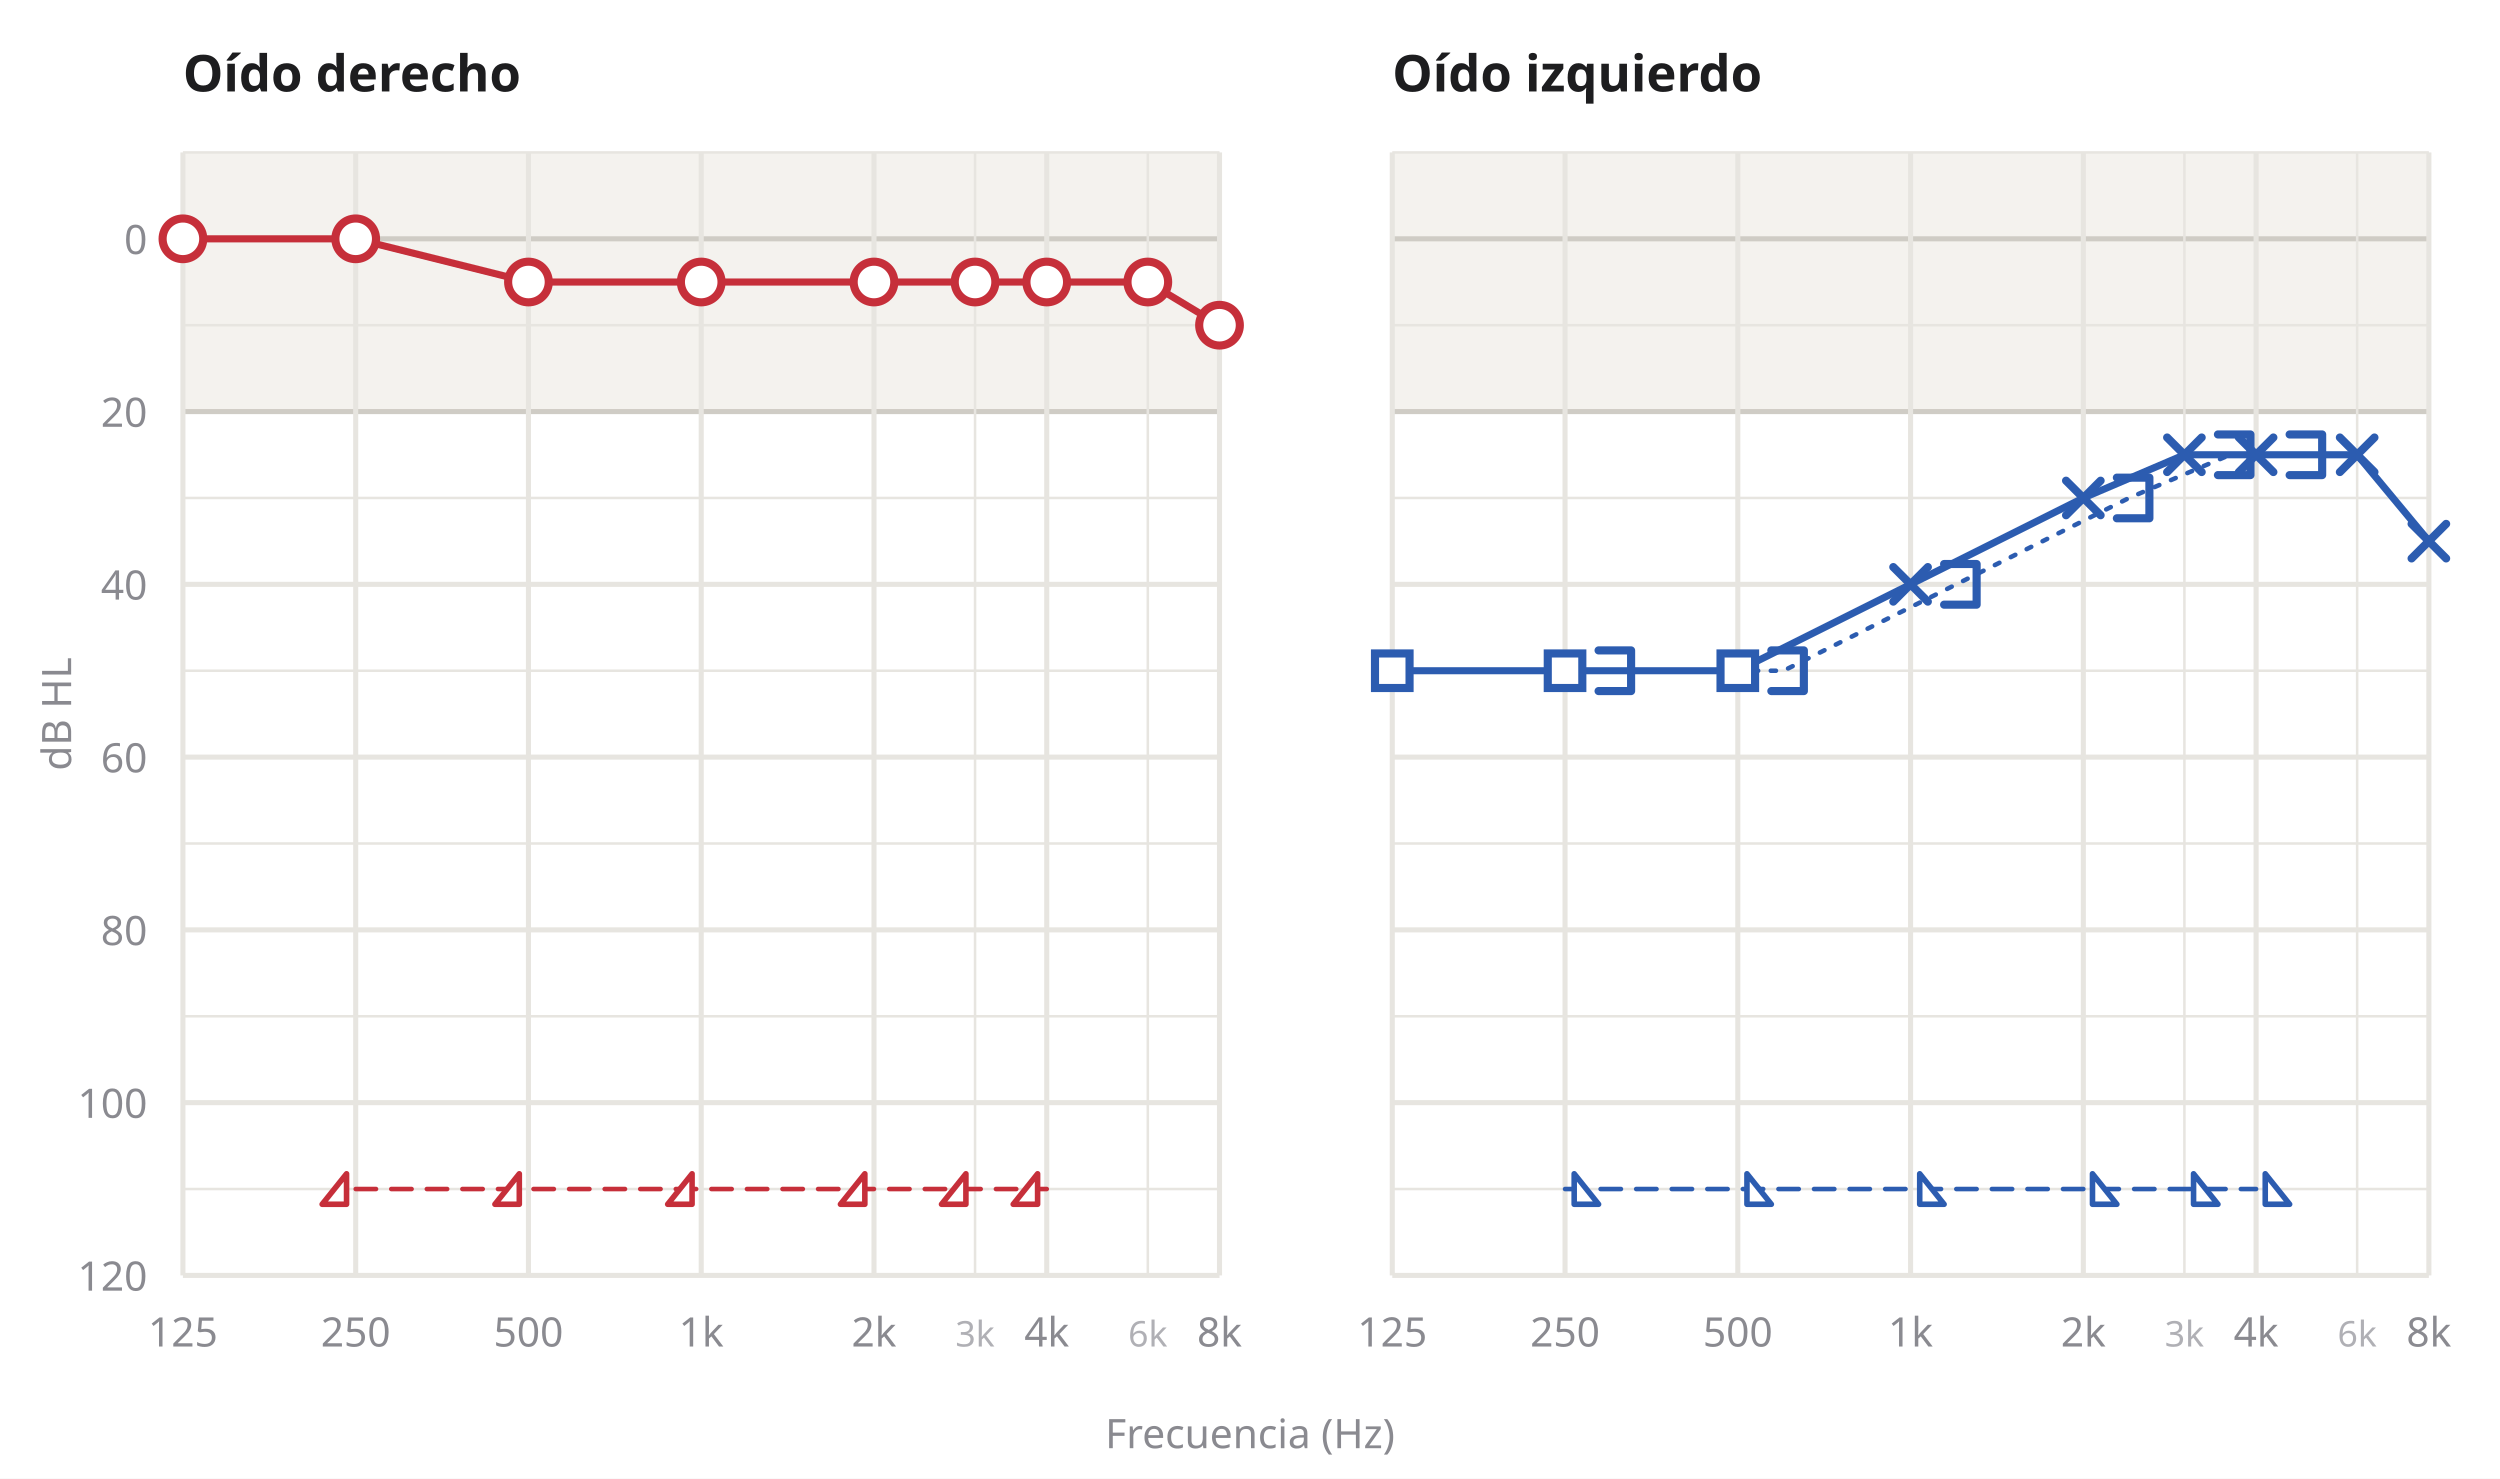
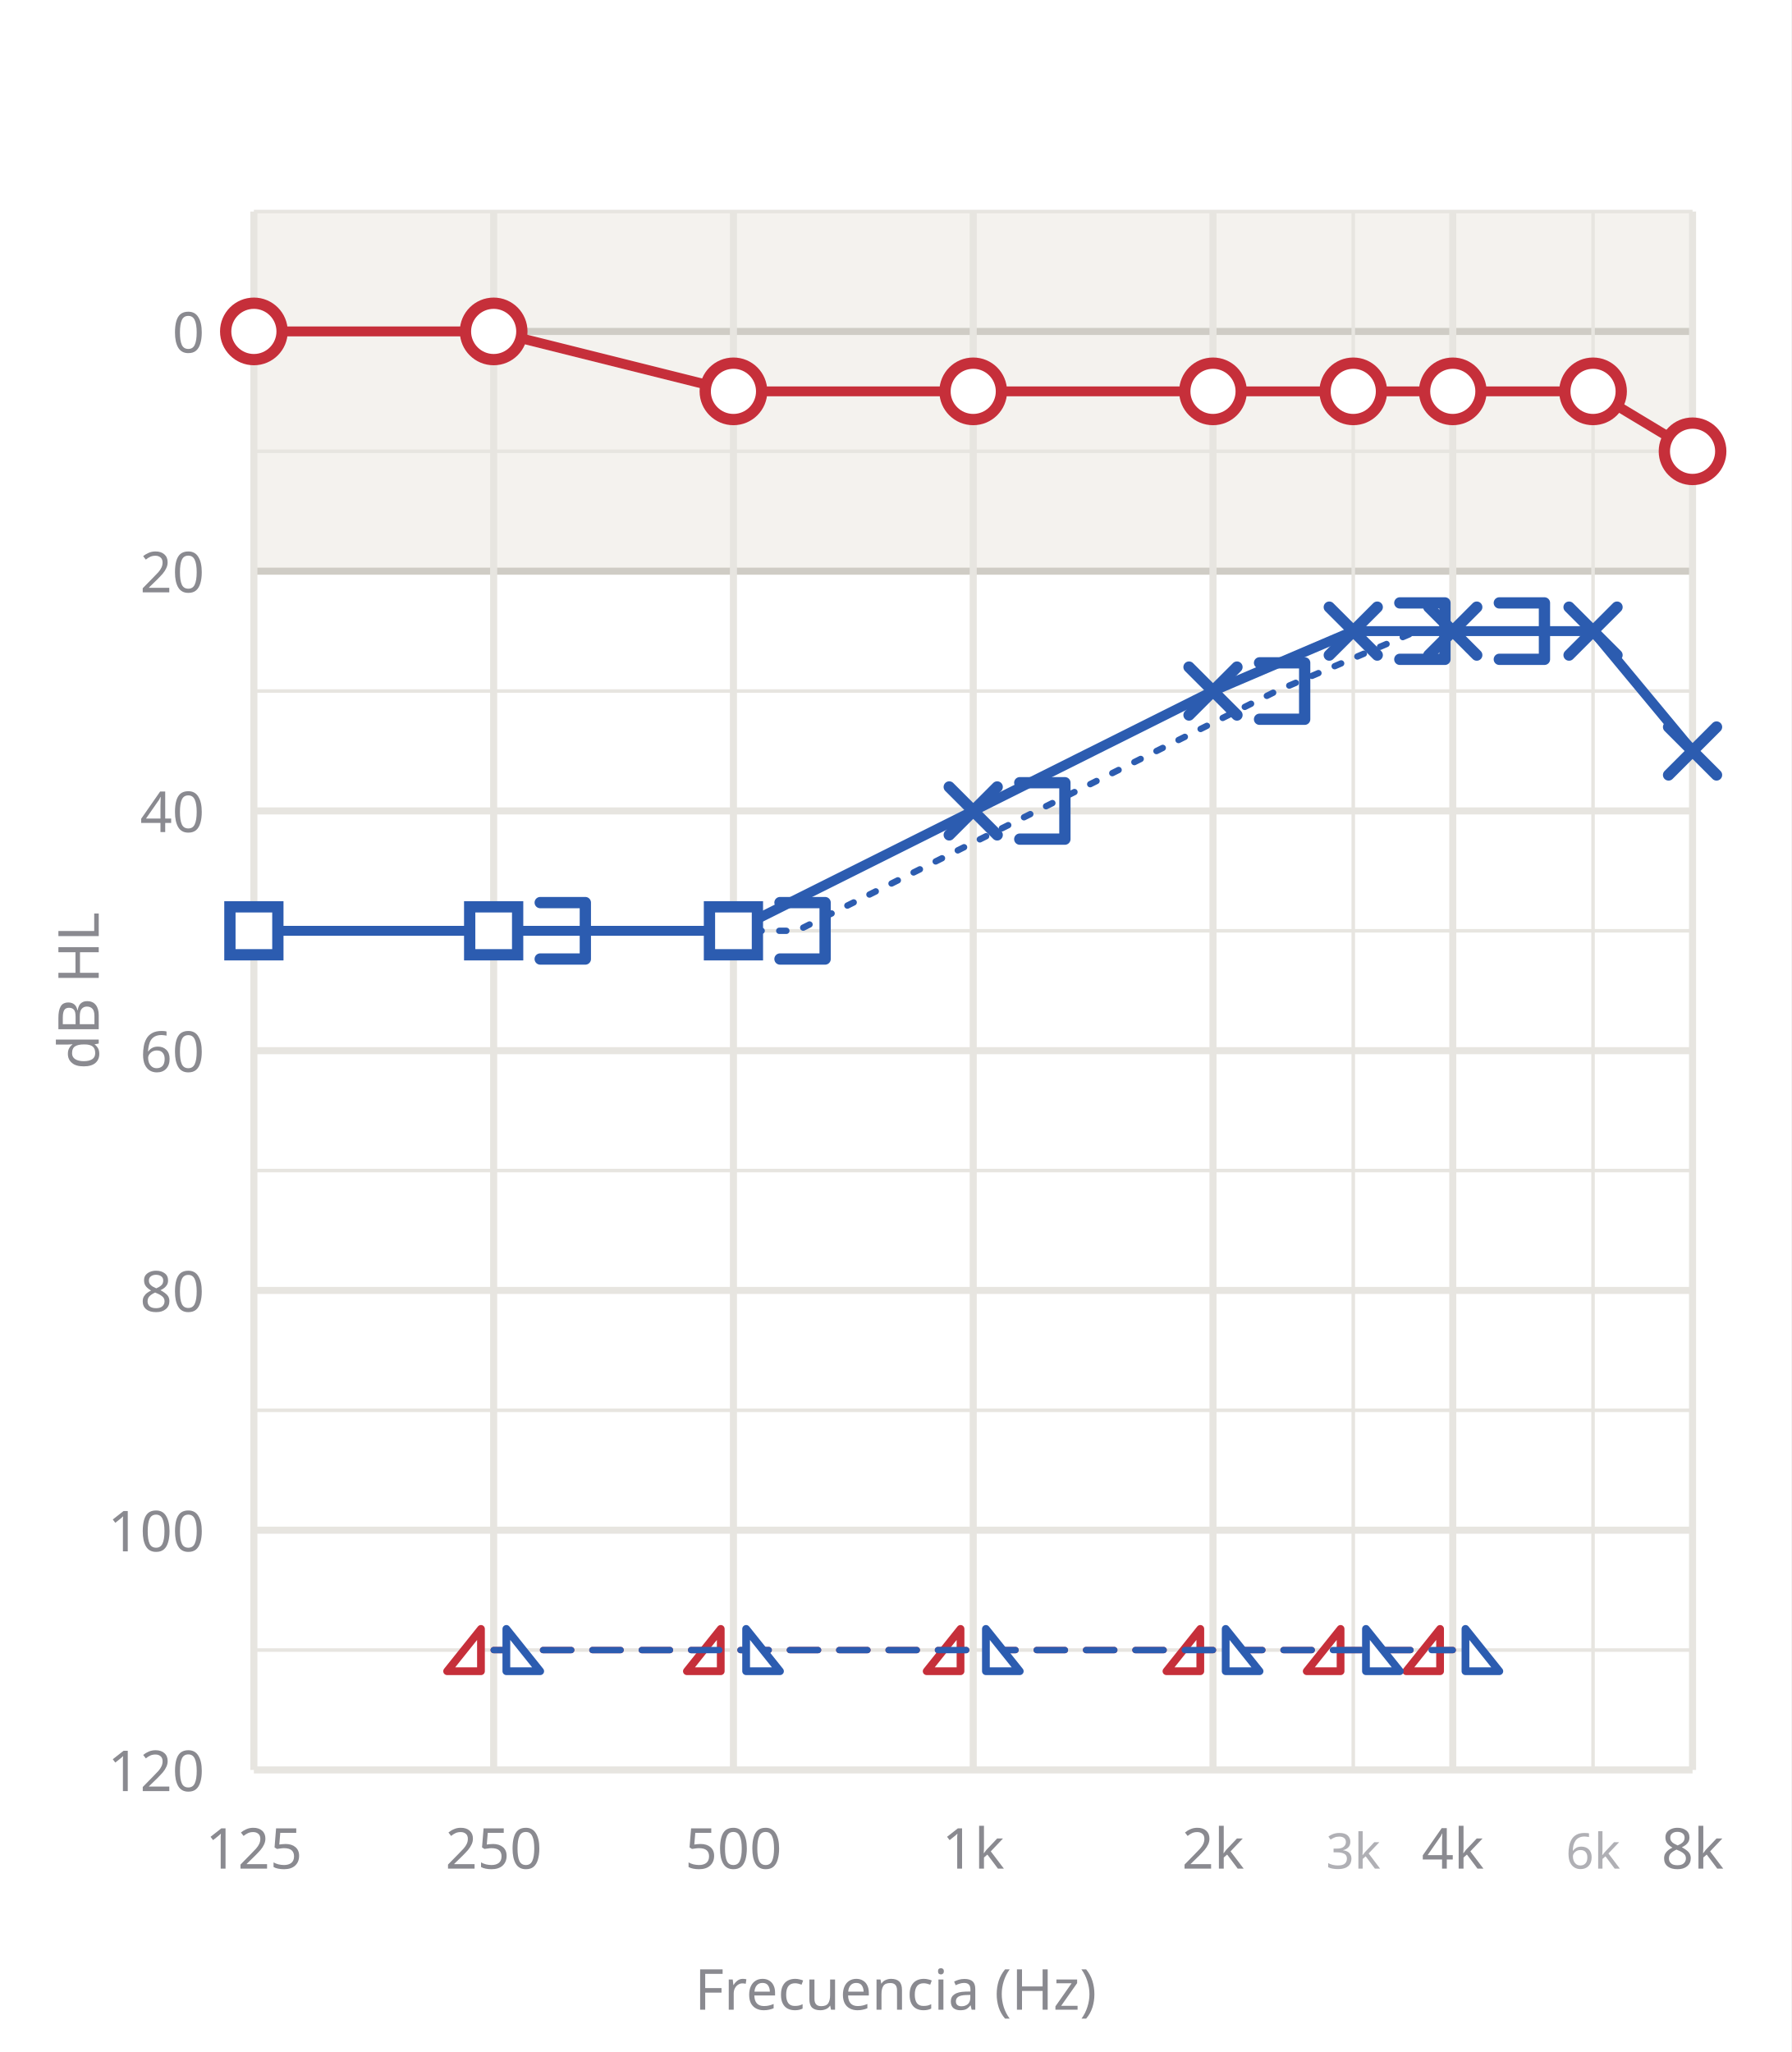
- <svg xmlns="http://www.w3.org/2000/svg" viewBox="0 0 492 291" width="492" height="291" font-family="'Plus Jakarta Sans', sans-serif">
+ <svg xmlns="http://www.w3.org/2000/svg" viewBox="0 0 254 291" width="254" height="291" font-family="'Plus Jakarta Sans', sans-serif">
  <rect width="100%" height="100%" fill="#ffffff" />
  <rect x="36" y="30" width="204" height="51" fill="#f4f2ee" stroke="none" stroke-width="0" />
  <line x1="36" y1="30" x2="240" y2="30" stroke="#e7e5e0" stroke-width="0.5" />
  <line x1="36" y1="47" x2="240" y2="47" stroke="#cfccc5" stroke-width="1" />
  <text x="29" y="50" font-size="8" fill="#8a8a90" text-anchor="end" font-weight="400">0</text>
  <line x1="36" y1="64" x2="240" y2="64" stroke="#e7e5e0" stroke-width="0.5" />
  <line x1="36" y1="81" x2="240" y2="81" stroke="#cfccc5" stroke-width="1" />
  <text x="29" y="84" font-size="8" fill="#8a8a90" text-anchor="end" font-weight="400">20</text>
  <line x1="36" y1="98" x2="240" y2="98" stroke="#e7e5e0" stroke-width="0.5" />
  <line x1="36" y1="115" x2="240" y2="115" stroke="#e7e5e0" stroke-width="1" />
  <text x="29" y="118" font-size="8" fill="#8a8a90" text-anchor="end" font-weight="400">40</text>
  <line x1="36" y1="132" x2="240" y2="132" stroke="#e7e5e0" stroke-width="0.5" />
  <line x1="36" y1="149" x2="240" y2="149" stroke="#e7e5e0" stroke-width="1" />
  <text x="29" y="152" font-size="8" fill="#8a8a90" text-anchor="end" font-weight="400">60</text>
  <line x1="36" y1="166" x2="240" y2="166" stroke="#e7e5e0" stroke-width="0.5" />
  <line x1="36" y1="183" x2="240" y2="183" stroke="#e7e5e0" stroke-width="1" />
  <text x="29" y="186" font-size="8" fill="#8a8a90" text-anchor="end" font-weight="400">80</text>
  <line x1="36" y1="200" x2="240" y2="200" stroke="#e7e5e0" stroke-width="0.5" />
  <line x1="36" y1="217" x2="240" y2="217" stroke="#e7e5e0" stroke-width="1" />
  <text x="29" y="220" font-size="8" fill="#8a8a90" text-anchor="end" font-weight="400">100</text>
  <line x1="36" y1="234" x2="240" y2="234" stroke="#e7e5e0" stroke-width="0.5" />
  <line x1="36" y1="251" x2="240" y2="251" stroke="#e7e5e0" stroke-width="1" />
  <text x="29" y="254" font-size="8" fill="#8a8a90" text-anchor="end" font-weight="400">120</text>
  <line x1="36" y1="30" x2="36" y2="251" stroke="#e7e5e0" stroke-width="1" />
  <text x="36" y="265" font-size="8" fill="#8a8a90" text-anchor="middle" font-weight="400">125</text>
  <line x1="70" y1="30" x2="70" y2="251" stroke="#e7e5e0" stroke-width="1" />
  <text x="70" y="265" font-size="8" fill="#8a8a90" text-anchor="middle" font-weight="400">250</text>
  <line x1="104" y1="30" x2="104" y2="251" stroke="#e7e5e0" stroke-width="1" />
  <text x="104" y="265" font-size="8" fill="#8a8a90" text-anchor="middle" font-weight="400">500</text>
  <line x1="138" y1="30" x2="138" y2="251" stroke="#e7e5e0" stroke-width="1" />
  <text x="138" y="265" font-size="8" fill="#8a8a90" text-anchor="middle" font-weight="400">1k</text>
  <line x1="172" y1="30" x2="172" y2="251" stroke="#e7e5e0" stroke-width="1" />
  <text x="172" y="265" font-size="8" fill="#8a8a90" text-anchor="middle" font-weight="400">2k</text>
  <line x1="191.89" y1="30" x2="191.89" y2="251" stroke="#e7e5e0" stroke-width="0.5" />
  <text x="191.89" y="265" font-size="7" fill="#b0b0b5" text-anchor="middle" font-weight="400">3k</text>
  <line x1="206" y1="30" x2="206" y2="251" stroke="#e7e5e0" stroke-width="1" />
  <text x="206" y="265" font-size="8" fill="#8a8a90" text-anchor="middle" font-weight="400">4k</text>
  <line x1="225.89" y1="30" x2="225.89" y2="251" stroke="#e7e5e0" stroke-width="0.5" />
  <text x="225.89" y="265" font-size="7" fill="#b0b0b5" text-anchor="middle" font-weight="400">6k</text>
  <line x1="240" y1="30" x2="240" y2="251" stroke="#e7e5e0" stroke-width="1" />
  <text x="240" y="265" font-size="8" fill="#8a8a90" text-anchor="middle" font-weight="400">8k</text>
-   <text x="36" y="18" font-size="10" fill="#1d1d1f" text-anchor="start" font-weight="600">Oído derecho</text>
  <path d="M36,47 L70,47 L104,55.5 L138,55.5 L172,55.5 L191.89,55.5 L206,55.5 L225.89,55.5 L240,64" fill="none" stroke="#c62f3a" stroke-width="1.4" stroke-opacity="1.0" stroke-linejoin="round" stroke-linecap="round" />
  <path d="M70,234 L104,234 L138,234 L172,234 L191.89,234 L206,234" fill="none" stroke="#c62f3a" stroke-width="0.9" stroke-opacity="1.0" stroke-linejoin="round" stroke-linecap="round" stroke-dasharray="4 3" />
  <path d="M68.20,231.00 L68.20,237.00 L63.40,237.00 Z" fill="#ffffff" stroke="#c62f3a" stroke-width="1.1" stroke-linejoin="round" stroke-linecap="round" />
  <path d="M102.20,231.00 L102.20,237.00 L97.40,237.00 Z" fill="#ffffff" stroke="#c62f3a" stroke-width="1.1" stroke-linejoin="round" stroke-linecap="round" />
  <path d="M136.20,231.00 L136.20,237.00 L131.40,237.00 Z" fill="#ffffff" stroke="#c62f3a" stroke-width="1.1" stroke-linejoin="round" stroke-linecap="round" />
  <path d="M170.20,231.00 L170.20,237.00 L165.40,237.00 Z" fill="#ffffff" stroke="#c62f3a" stroke-width="1.1" stroke-linejoin="round" stroke-linecap="round" />
  <path d="M190.09,231.00 L190.09,237.00 L185.29,237.00 Z" fill="#ffffff" stroke="#c62f3a" stroke-width="1.1" stroke-linejoin="round" stroke-linecap="round" />
  <path d="M204.20,231.00 L204.20,237.00 L199.40,237.00 Z" fill="#ffffff" stroke="#c62f3a" stroke-width="1.1" stroke-linejoin="round" stroke-linecap="round" />
  <circle cx="36" cy="47" r="4" fill="#ffffff" stroke="#c62f3a" stroke-width="1.6" />
  <circle cx="70" cy="47" r="4" fill="#ffffff" stroke="#c62f3a" stroke-width="1.6" />
  <circle cx="104" cy="55.5" r="4" fill="#ffffff" stroke="#c62f3a" stroke-width="1.6" />
  <circle cx="138" cy="55.5" r="4" fill="#ffffff" stroke="#c62f3a" stroke-width="1.6" />
  <circle cx="172" cy="55.5" r="4" fill="#ffffff" stroke="#c62f3a" stroke-width="1.6" />
  <circle cx="191.89" cy="55.5" r="4" fill="#ffffff" stroke="#c62f3a" stroke-width="1.6" />
  <circle cx="206" cy="55.5" r="4" fill="#ffffff" stroke="#c62f3a" stroke-width="1.6" />
  <circle cx="225.89" cy="55.5" r="4" fill="#ffffff" stroke="#c62f3a" stroke-width="1.6" />
  <circle cx="240" cy="64" r="4" fill="#ffffff" stroke="#c62f3a" stroke-width="1.6" />
-   <rect x="274" y="30" width="204" height="51" fill="#f4f2ee" stroke="none" stroke-width="0" />
-   <line x1="274" y1="30" x2="478" y2="30" stroke="#e7e5e0" stroke-width="0.5" />
-   <line x1="274" y1="47" x2="478" y2="47" stroke="#cfccc5" stroke-width="1" />
-   <line x1="274" y1="64" x2="478" y2="64" stroke="#e7e5e0" stroke-width="0.5" />
-   <line x1="274" y1="81" x2="478" y2="81" stroke="#cfccc5" stroke-width="1" />
-   <line x1="274" y1="98" x2="478" y2="98" stroke="#e7e5e0" stroke-width="0.5" />
-   <line x1="274" y1="115" x2="478" y2="115" stroke="#e7e5e0" stroke-width="1" />
-   <line x1="274" y1="132" x2="478" y2="132" stroke="#e7e5e0" stroke-width="0.5" />
-   <line x1="274" y1="149" x2="478" y2="149" stroke="#e7e5e0" stroke-width="1" />
-   <line x1="274" y1="166" x2="478" y2="166" stroke="#e7e5e0" stroke-width="0.5" />
-   <line x1="274" y1="183" x2="478" y2="183" stroke="#e7e5e0" stroke-width="1" />
-   <line x1="274" y1="200" x2="478" y2="200" stroke="#e7e5e0" stroke-width="0.5" />
-   <line x1="274" y1="217" x2="478" y2="217" stroke="#e7e5e0" stroke-width="1" />
-   <line x1="274" y1="234" x2="478" y2="234" stroke="#e7e5e0" stroke-width="0.5" />
-   <line x1="274" y1="251" x2="478" y2="251" stroke="#e7e5e0" stroke-width="1" />
-   <line x1="274" y1="30" x2="274" y2="251" stroke="#e7e5e0" stroke-width="1" />
-   <text x="274" y="265" font-size="8" fill="#8a8a90" text-anchor="middle" font-weight="400">125</text>
-   <line x1="308" y1="30" x2="308" y2="251" stroke="#e7e5e0" stroke-width="1" />
-   <text x="308" y="265" font-size="8" fill="#8a8a90" text-anchor="middle" font-weight="400">250</text>
-   <line x1="342" y1="30" x2="342" y2="251" stroke="#e7e5e0" stroke-width="1" />
-   <text x="342" y="265" font-size="8" fill="#8a8a90" text-anchor="middle" font-weight="400">500</text>
-   <line x1="376" y1="30" x2="376" y2="251" stroke="#e7e5e0" stroke-width="1" />
-   <text x="376" y="265" font-size="8" fill="#8a8a90" text-anchor="middle" font-weight="400">1k</text>
-   <line x1="410" y1="30" x2="410" y2="251" stroke="#e7e5e0" stroke-width="1" />
-   <text x="410" y="265" font-size="8" fill="#8a8a90" text-anchor="middle" font-weight="400">2k</text>
-   <line x1="429.89" y1="30" x2="429.89" y2="251" stroke="#e7e5e0" stroke-width="0.5" />
-   <text x="429.89" y="265" font-size="7" fill="#b0b0b5" text-anchor="middle" font-weight="400">3k</text>
-   <line x1="444" y1="30" x2="444" y2="251" stroke="#e7e5e0" stroke-width="1" />
-   <text x="444" y="265" font-size="8" fill="#8a8a90" text-anchor="middle" font-weight="400">4k</text>
-   <line x1="463.89" y1="30" x2="463.89" y2="251" stroke="#e7e5e0" stroke-width="0.5" />
-   <text x="463.89" y="265" font-size="7" fill="#b0b0b5" text-anchor="middle" font-weight="400">6k</text>
-   <line x1="478" y1="30" x2="478" y2="251" stroke="#e7e5e0" stroke-width="1" />
-   <text x="478" y="265" font-size="8" fill="#8a8a90" text-anchor="middle" font-weight="400">8k</text>
-   <text x="274" y="18" font-size="10" fill="#1d1d1f" text-anchor="start" font-weight="600">Oído izquierdo</text>
-   <path d="M274,132 L308,132 L342,132 L376,115 L410,98 L429.89,89.5 L444,89.5 L463.89,89.5 L478,106.5" fill="none" stroke="#2c5cb0" stroke-width="1.4" stroke-opacity="1.0" stroke-linejoin="round" stroke-linecap="round" />
-   <path d="M317,132 L351,132 L385,115 L419,98 L438.89,89.5 L453,89.5" fill="none" stroke="#2c5cb0" stroke-width="0.9" stroke-opacity="1.0" stroke-linejoin="round" stroke-linecap="round" stroke-dasharray="1 2.5" />
-   <path d="M308,234 L342,234 L376,234 L410,234 L429.89,234 L444,234" fill="none" stroke="#2c5cb0" stroke-width="0.9" stroke-opacity="1.0" stroke-linejoin="round" stroke-linecap="round" stroke-dasharray="4 3" />
-   <path d="M309.80,231.00 L309.80,237.00 L314.60,237.00 Z" fill="#ffffff" stroke="#2c5cb0" stroke-width="1.1" stroke-linejoin="round" stroke-linecap="round" />
-   <path d="M343.80,231.00 L343.80,237.00 L348.60,237.00 Z" fill="#ffffff" stroke="#2c5cb0" stroke-width="1.1" stroke-linejoin="round" stroke-linecap="round" />
-   <path d="M377.80,231.00 L377.80,237.00 L382.60,237.00 Z" fill="#ffffff" stroke="#2c5cb0" stroke-width="1.1" stroke-linejoin="round" stroke-linecap="round" />
-   <path d="M411.80,231.00 L411.80,237.00 L416.60,237.00 Z" fill="#ffffff" stroke="#2c5cb0" stroke-width="1.1" stroke-linejoin="round" stroke-linecap="round" />
-   <path d="M431.69,231.00 L431.69,237.00 L436.49,237.00 Z" fill="#ffffff" stroke="#2c5cb0" stroke-width="1.1" stroke-linejoin="round" stroke-linecap="round" />
-   <path d="M445.80,231.00 L445.80,237.00 L450.60,237.00 Z" fill="#ffffff" stroke="#2c5cb0" stroke-width="1.1" stroke-linejoin="round" stroke-linecap="round" />
-   <rect x="270.6" y="128.6" width="6.8" height="6.8" fill="#ffffff" stroke="#2c5cb0" stroke-width="1.6" />
-   <rect x="304.6" y="128.6" width="6.8" height="6.8" fill="#ffffff" stroke="#2c5cb0" stroke-width="1.6" />
-   <rect x="338.6" y="128.6" width="6.8" height="6.8" fill="#ffffff" stroke="#2c5cb0" stroke-width="1.6" />
-   <path d="M372.60,111.60 L379.40,118.40 M372.60,118.40 L379.40,111.60" fill="none" stroke="#2c5cb0" stroke-width="1.6" stroke-linejoin="round" stroke-linecap="round" />
-   <path d="M406.60,94.60 L413.40,101.40 M406.60,101.40 L413.40,94.60" fill="none" stroke="#2c5cb0" stroke-width="1.6" stroke-linejoin="round" stroke-linecap="round" />
-   <path d="M426.49,86.10 L433.29,92.90 M426.49,92.90 L433.29,86.10" fill="none" stroke="#2c5cb0" stroke-width="1.6" stroke-linejoin="round" stroke-linecap="round" />
-   <path d="M440.60,86.10 L447.40,92.90 M440.60,92.90 L447.40,86.10" fill="none" stroke="#2c5cb0" stroke-width="1.6" stroke-linejoin="round" stroke-linecap="round" />
-   <path d="M460.49,86.10 L467.29,92.90 M460.49,92.90 L467.29,86.10" fill="none" stroke="#2c5cb0" stroke-width="1.6" stroke-linejoin="round" stroke-linecap="round" />
-   <path d="M474.60,103.10 L481.40,109.90 M474.60,109.90 L481.40,103.10" fill="none" stroke="#2c5cb0" stroke-width="1.6" stroke-linejoin="round" stroke-linecap="round" />
-   <path d="M314.60,128.00 L321.00,128.00 L321.00,136.00 L314.60,136.00" fill="none" stroke="#2c5cb0" stroke-width="1.6" stroke-linejoin="round" stroke-linecap="round" />
-   <path d="M348.60,128.00 L355.00,128.00 L355.00,136.00 L348.60,136.00" fill="none" stroke="#2c5cb0" stroke-width="1.6" stroke-linejoin="round" stroke-linecap="round" />
-   <path d="M382.60,111.00 L389.00,111.00 L389.00,119.00 L382.60,119.00" fill="none" stroke="#2c5cb0" stroke-width="1.6" stroke-linejoin="round" stroke-linecap="round" />
-   <path d="M416.60,94.00 L423.00,94.00 L423.00,102.00 L416.60,102.00" fill="none" stroke="#2c5cb0" stroke-width="1.6" stroke-linejoin="round" stroke-linecap="round" />
-   <path d="M436.49,85.50 L442.89,85.50 L442.89,93.50 L436.49,93.50" fill="none" stroke="#2c5cb0" stroke-width="1.6" stroke-linejoin="round" stroke-linecap="round" />
-   <path d="M450.60,85.50 L457.00,85.50 L457.00,93.50 L450.60,93.50" fill="none" stroke="#2c5cb0" stroke-width="1.6" stroke-linejoin="round" stroke-linecap="round" />
+   <path d="M36,132 L70,132 L104,132 L138,115 L172,98 L191.89,89.5 L206,89.5 L225.89,89.5 L240,106.5" fill="none" stroke="#2c5cb0" stroke-width="1.4" stroke-opacity="1.0" stroke-linejoin="round" stroke-linecap="round" />
+   <path d="M79,132 L113,132 L147,115 L181,98 L200.89,89.5 L215,89.5" fill="none" stroke="#2c5cb0" stroke-width="0.9" stroke-opacity="1.0" stroke-linejoin="round" stroke-linecap="round" stroke-dasharray="1 2.5" />
+   <path d="M70,234 L104,234 L138,234 L172,234 L191.89,234 L206,234" fill="none" stroke="#2c5cb0" stroke-width="0.9" stroke-opacity="1.0" stroke-linejoin="round" stroke-linecap="round" stroke-dasharray="4 3" />
+   <path d="M71.80,231.00 L71.80,237.00 L76.60,237.00 Z" fill="#ffffff" stroke="#2c5cb0" stroke-width="1.1" stroke-linejoin="round" stroke-linecap="round" />
+   <path d="M105.80,231.00 L105.80,237.00 L110.60,237.00 Z" fill="#ffffff" stroke="#2c5cb0" stroke-width="1.1" stroke-linejoin="round" stroke-linecap="round" />
+   <path d="M139.80,231.00 L139.80,237.00 L144.60,237.00 Z" fill="#ffffff" stroke="#2c5cb0" stroke-width="1.1" stroke-linejoin="round" stroke-linecap="round" />
+   <path d="M173.80,231.00 L173.80,237.00 L178.60,237.00 Z" fill="#ffffff" stroke="#2c5cb0" stroke-width="1.1" stroke-linejoin="round" stroke-linecap="round" />
+   <path d="M193.69,231.00 L193.69,237.00 L198.49,237.00 Z" fill="#ffffff" stroke="#2c5cb0" stroke-width="1.1" stroke-linejoin="round" stroke-linecap="round" />
+   <path d="M207.80,231.00 L207.80,237.00 L212.60,237.00 Z" fill="#ffffff" stroke="#2c5cb0" stroke-width="1.1" stroke-linejoin="round" stroke-linecap="round" />
+   <rect x="32.6" y="128.6" width="6.8" height="6.8" fill="#ffffff" stroke="#2c5cb0" stroke-width="1.6" />
+   <rect x="66.6" y="128.6" width="6.8" height="6.8" fill="#ffffff" stroke="#2c5cb0" stroke-width="1.6" />
+   <rect x="100.6" y="128.6" width="6.8" height="6.8" fill="#ffffff" stroke="#2c5cb0" stroke-width="1.6" />
+   <path d="M134.60,111.60 L141.40,118.40 M134.60,118.40 L141.40,111.60" fill="none" stroke="#2c5cb0" stroke-width="1.6" stroke-linejoin="round" stroke-linecap="round" />
+   <path d="M168.60,94.60 L175.40,101.40 M168.60,101.40 L175.40,94.60" fill="none" stroke="#2c5cb0" stroke-width="1.6" stroke-linejoin="round" stroke-linecap="round" />
+   <path d="M188.49,86.10 L195.29,92.90 M188.49,92.90 L195.29,86.10" fill="none" stroke="#2c5cb0" stroke-width="1.6" stroke-linejoin="round" stroke-linecap="round" />
+   <path d="M202.60,86.10 L209.40,92.90 M202.60,92.90 L209.40,86.10" fill="none" stroke="#2c5cb0" stroke-width="1.6" stroke-linejoin="round" stroke-linecap="round" />
+   <path d="M222.49,86.10 L229.29,92.90 M222.49,92.90 L229.29,86.10" fill="none" stroke="#2c5cb0" stroke-width="1.6" stroke-linejoin="round" stroke-linecap="round" />
+   <path d="M236.60,103.10 L243.40,109.90 M236.60,109.90 L243.40,103.10" fill="none" stroke="#2c5cb0" stroke-width="1.6" stroke-linejoin="round" stroke-linecap="round" />
+   <path d="M76.60,128.00 L83.00,128.00 L83.00,136.00 L76.60,136.00" fill="none" stroke="#2c5cb0" stroke-width="1.6" stroke-linejoin="round" stroke-linecap="round" />
+   <path d="M110.60,128.00 L117.00,128.00 L117.00,136.00 L110.60,136.00" fill="none" stroke="#2c5cb0" stroke-width="1.6" stroke-linejoin="round" stroke-linecap="round" />
+   <path d="M144.60,111.00 L151.00,111.00 L151.00,119.00 L144.60,119.00" fill="none" stroke="#2c5cb0" stroke-width="1.6" stroke-linejoin="round" stroke-linecap="round" />
+   <path d="M178.60,94.00 L185.00,94.00 L185.00,102.00 L178.60,102.00" fill="none" stroke="#2c5cb0" stroke-width="1.6" stroke-linejoin="round" stroke-linecap="round" />
+   <path d="M198.49,85.50 L204.89,85.50 L204.89,93.50 L198.49,93.50" fill="none" stroke="#2c5cb0" stroke-width="1.6" stroke-linejoin="round" stroke-linecap="round" />
+   <path d="M212.60,85.50 L219.00,85.50 L219.00,93.50 L212.60,93.50" fill="none" stroke="#2c5cb0" stroke-width="1.6" stroke-linejoin="round" stroke-linecap="round" />
  <text x="14" y="140.5" font-size="8" fill="#8a8a90" text-anchor="middle" font-weight="400" transform="rotate(-90 14 140.5)">dB HL</text>
-   <text x="246" y="285" font-size="8" fill="#8a8a90" text-anchor="middle" font-weight="400">Frecuencia (Hz)</text>
+   <text x="127" y="285" font-size="8" fill="#8a8a90" text-anchor="middle" font-weight="400">Frecuencia (Hz)</text>
</svg>
